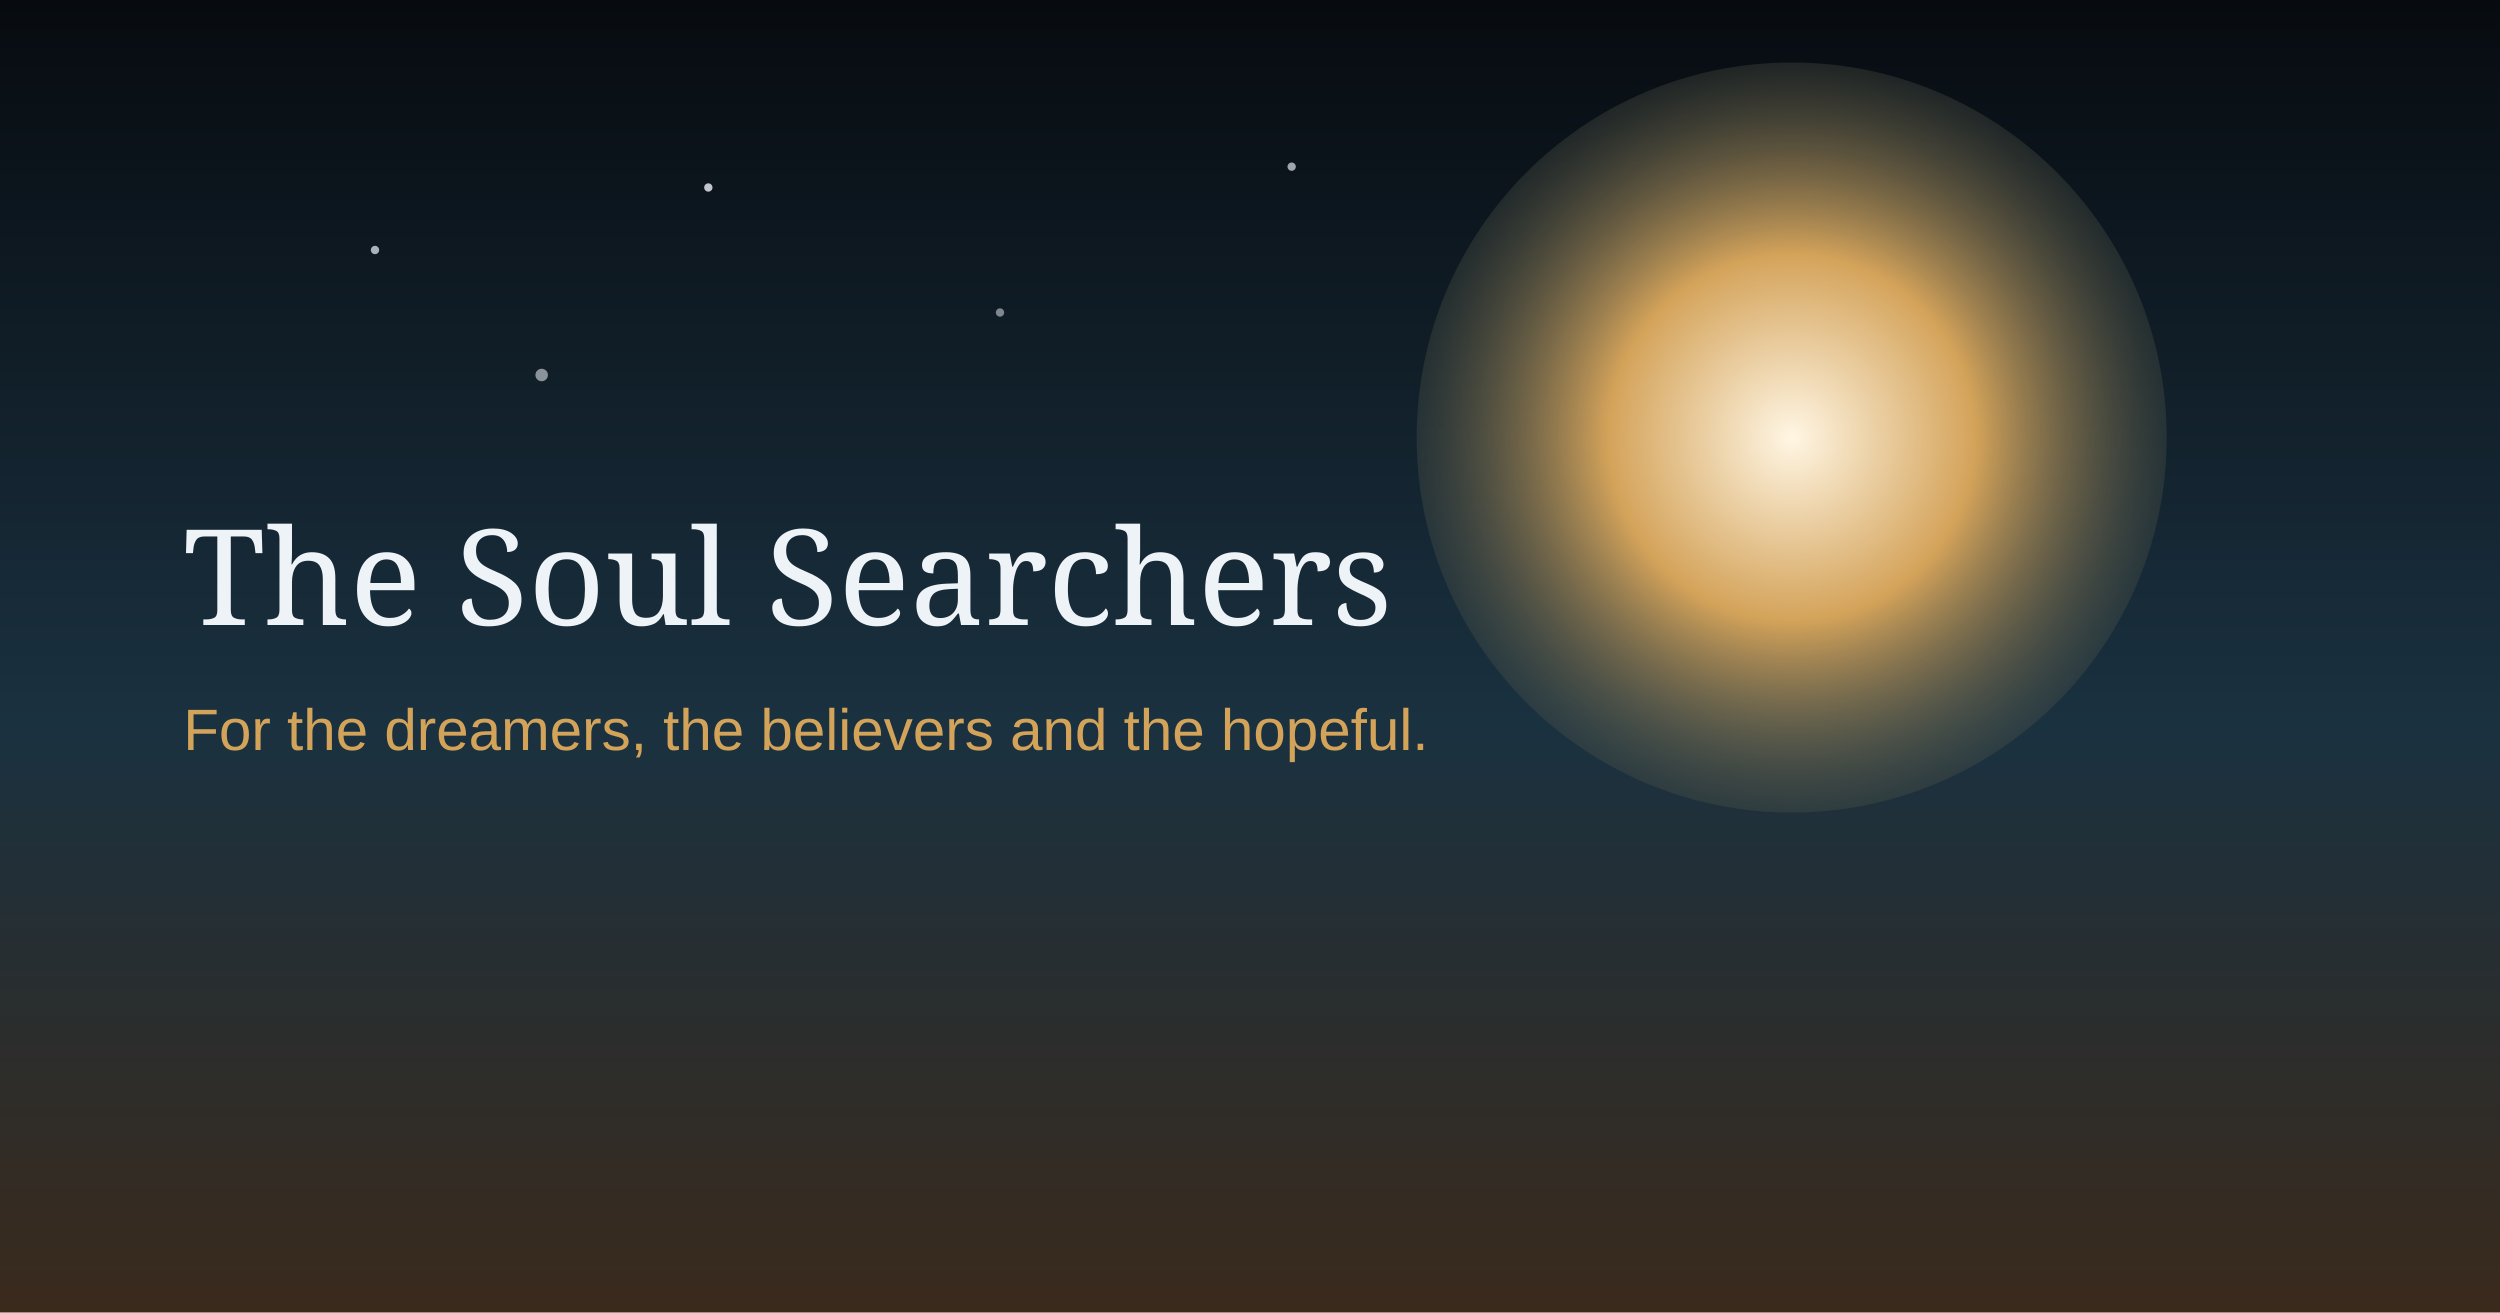
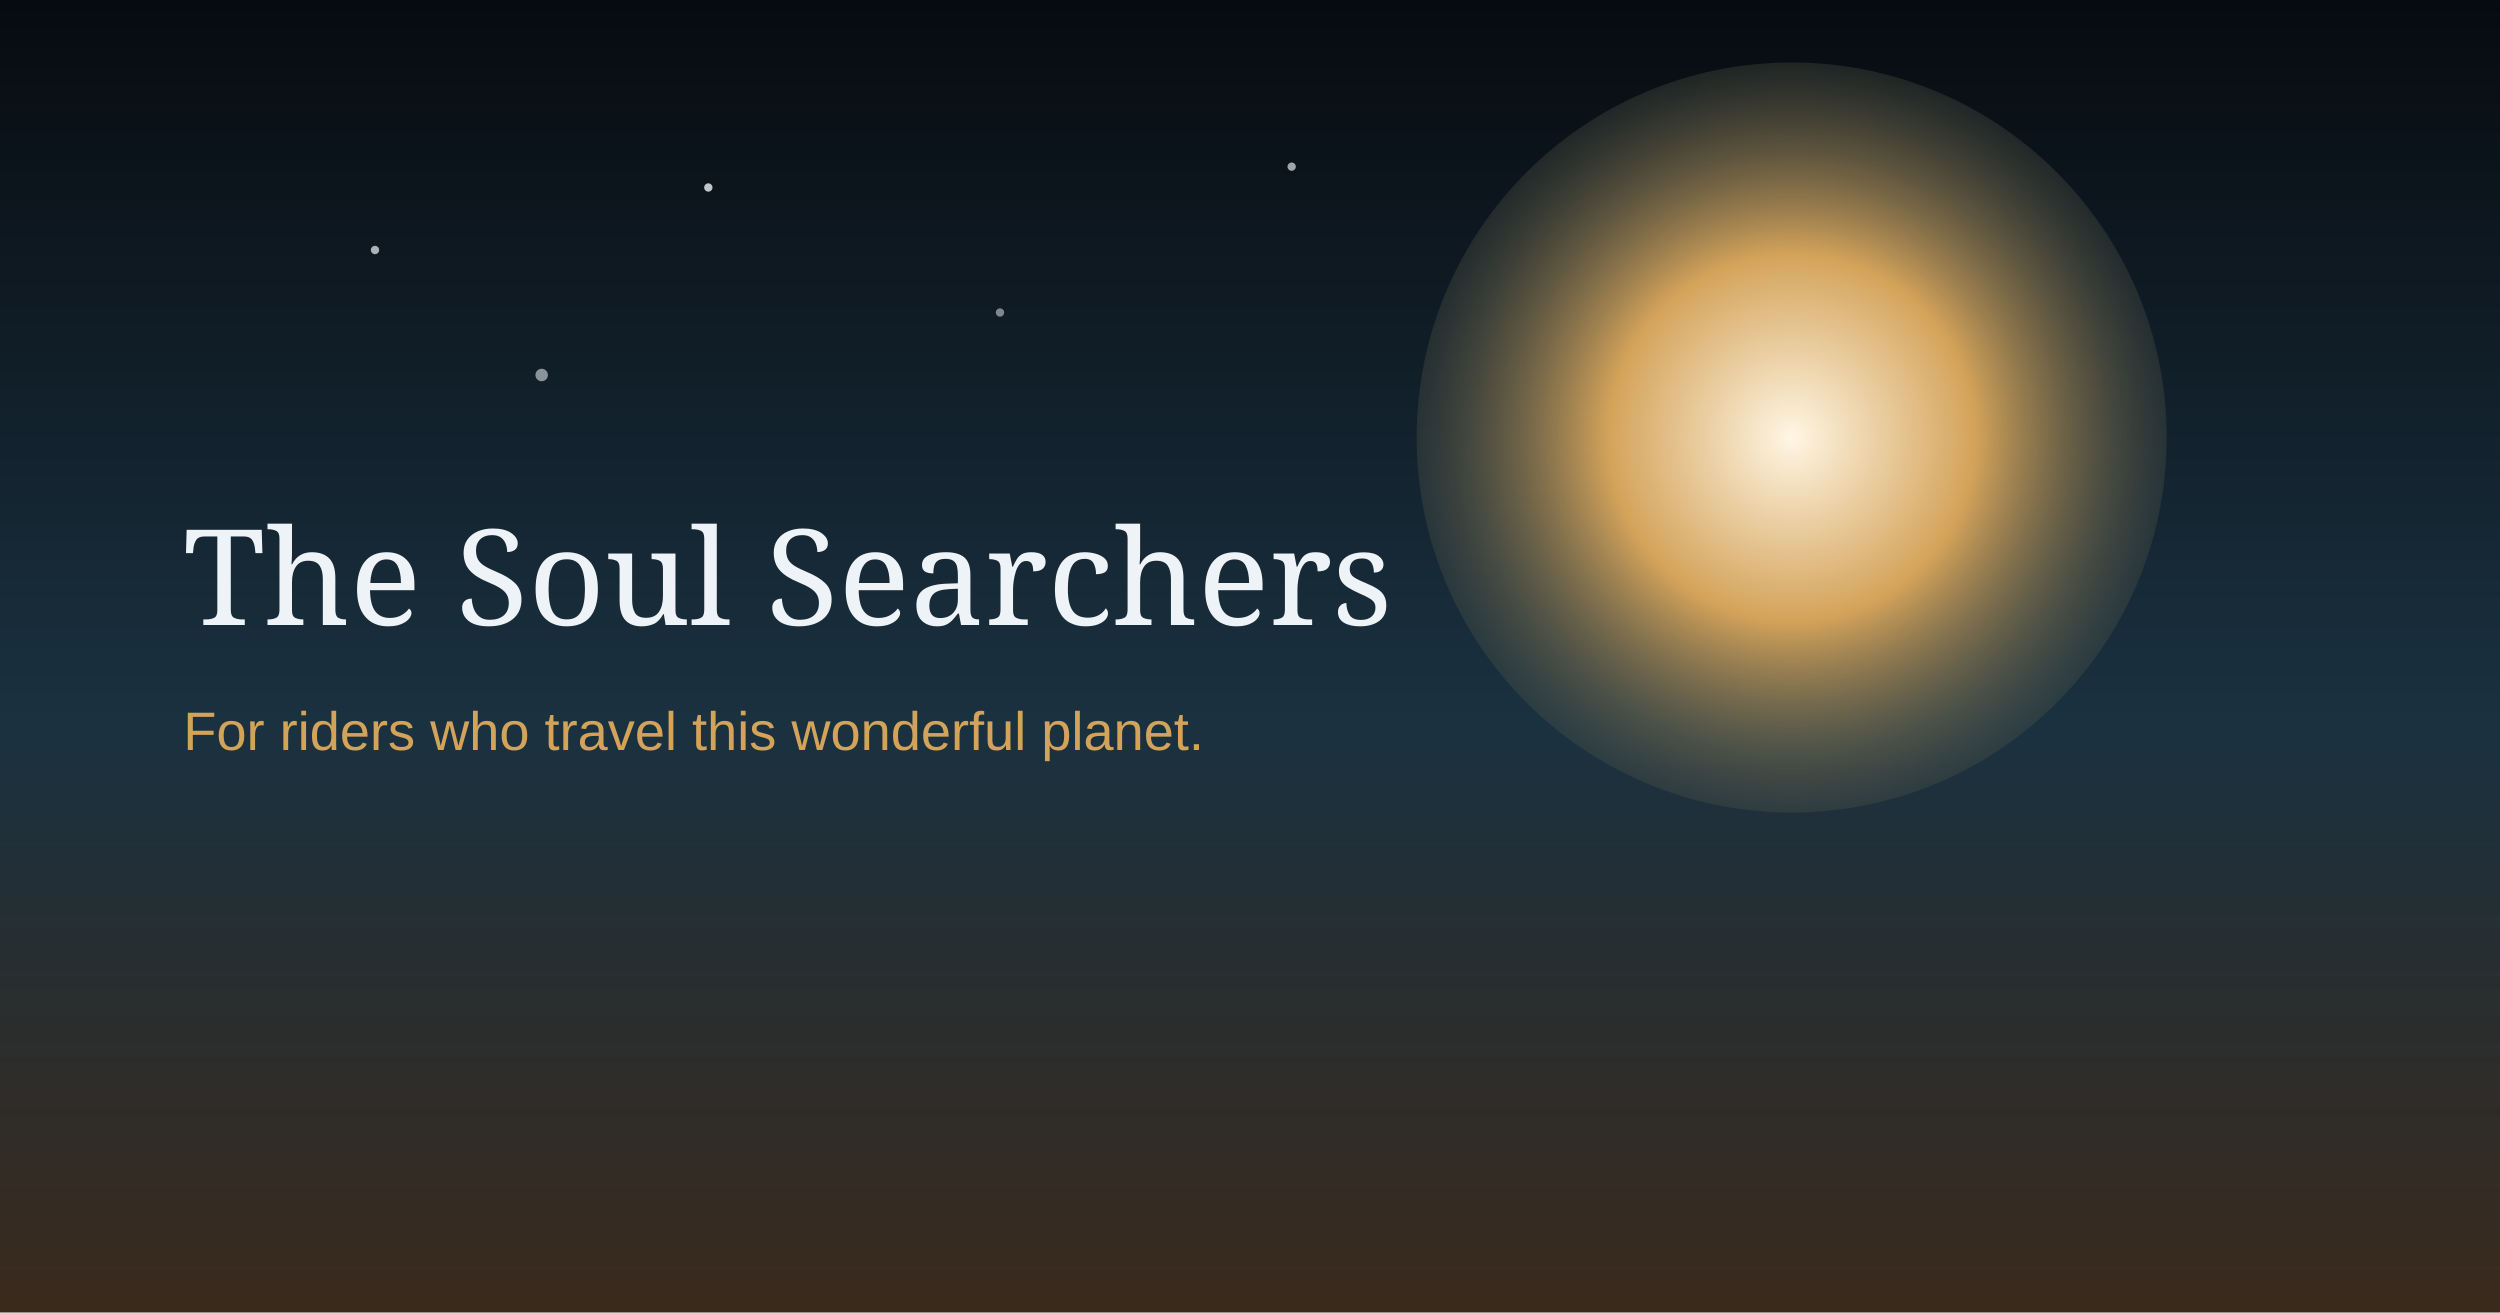
<svg xmlns="http://www.w3.org/2000/svg" width="1200" height="630" viewBox="0 0 1200 630" fill="none">
  <defs>
    <linearGradient id="sky" x1="0" y1="0" x2="0" y2="1">
      <stop offset="0%" stop-color="#070b10" />
      <stop offset="55%" stop-color="#1a3140" />
      <stop offset="100%" stop-color="#3a2a1c" />
    </linearGradient>
    <radialGradient id="sun" cx="0" cy="0" r="1" gradientUnits="userSpaceOnUse" gradientTransform="translate(860 210) rotate(90) scale(220)">
      <stop stop-color="#fff6e4" />
      <stop offset="0.4" stop-color="#d4a35a" />
      <stop offset="1" stop-color="#1e3a45" stop-opacity="0" />
    </radialGradient>
  </defs>
  <rect width="1200" height="630" fill="url(#sky)" />
  <circle cx="860" cy="210" r="180" fill="url(#sun)" />
  <circle cx="180" cy="120" r="2" fill="#eef3f7" opacity="0.7" />
  <circle cx="260" cy="180" r="3" fill="#eef3f7" opacity="0.55" />
  <circle cx="340" cy="90" r="2" fill="#eef3f7" opacity="0.8" />
  <circle cx="480" cy="150" r="2" fill="#eef3f7" opacity="0.5" />
  <circle cx="620" cy="80" r="2" fill="#eef3f7" opacity="0.65" />
  <text x="88" y="300" fill="#eef3f7" font-family="Georgia, serif" font-size="64" font-weight="500">The Soul Searchers</text>
-   <text x="88" y="360" fill="#d4a35a" font-family="Arial, sans-serif" font-size="28">For the dreamers, the believers and the hopeful.</text>
+   <text x="88" y="360" fill="#d4a35a" font-family="Arial, sans-serif" font-size="26">For riders who travel this wonderful planet.</text>
</svg>
